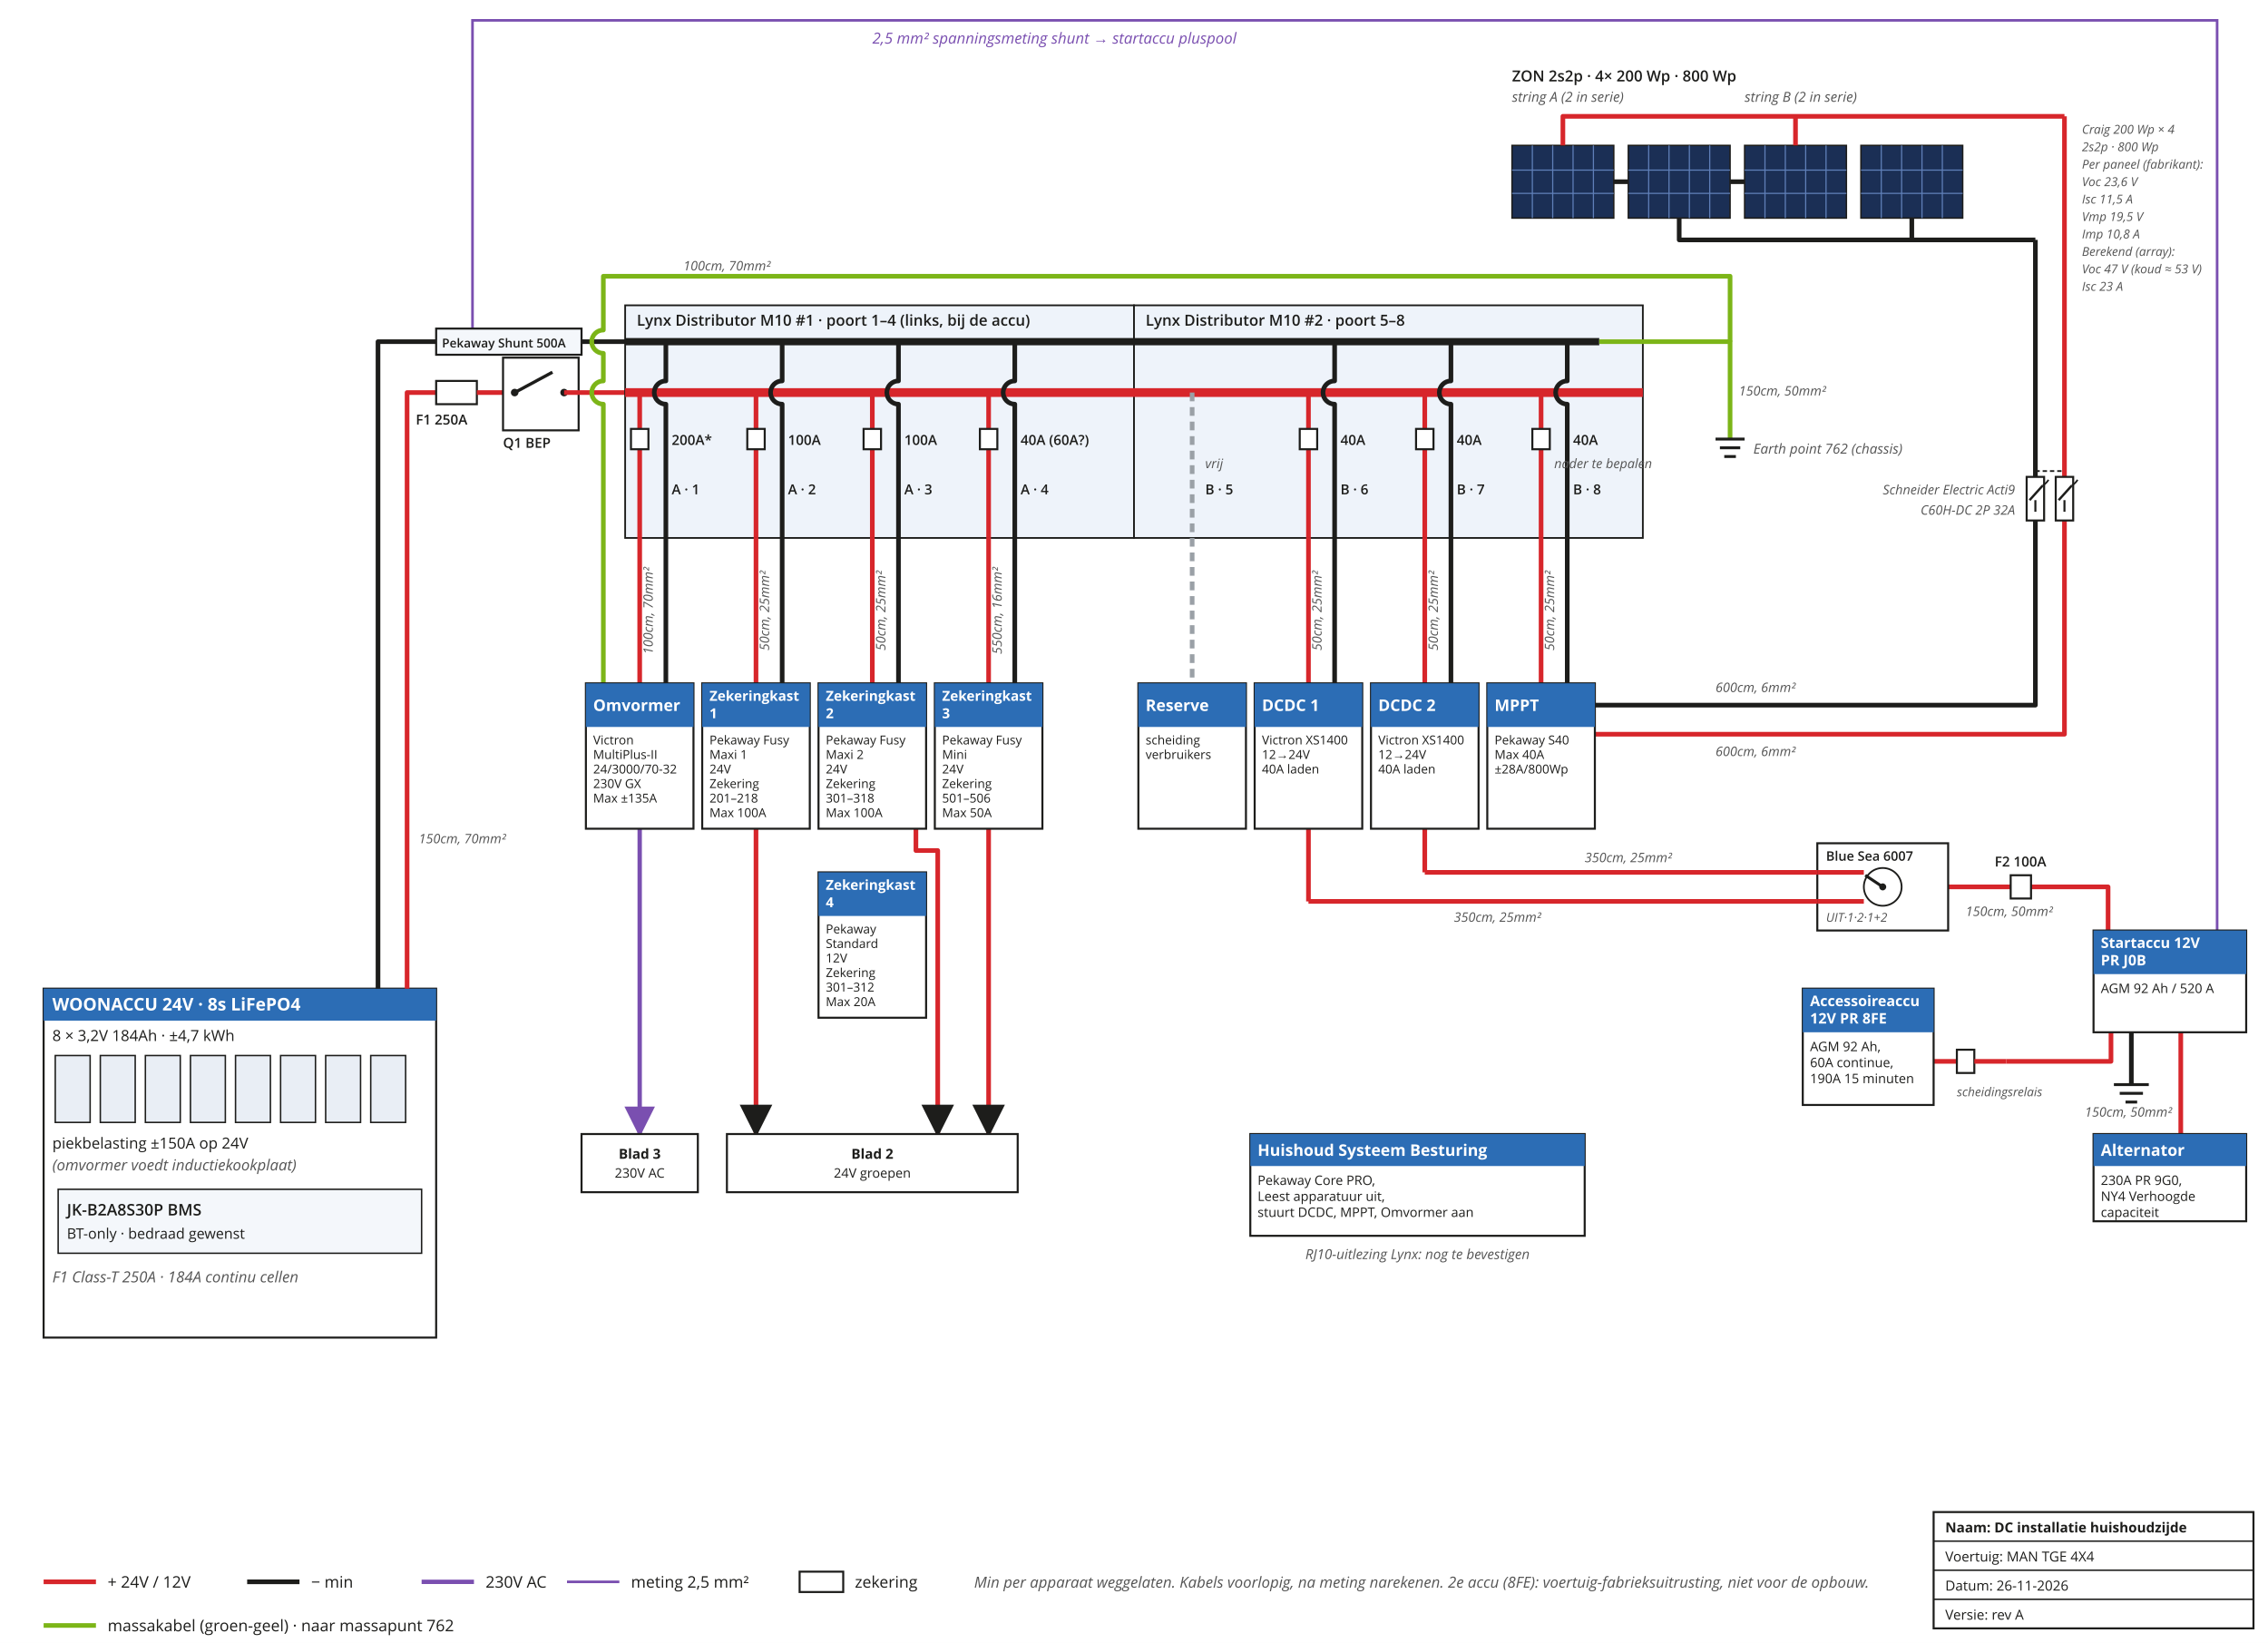
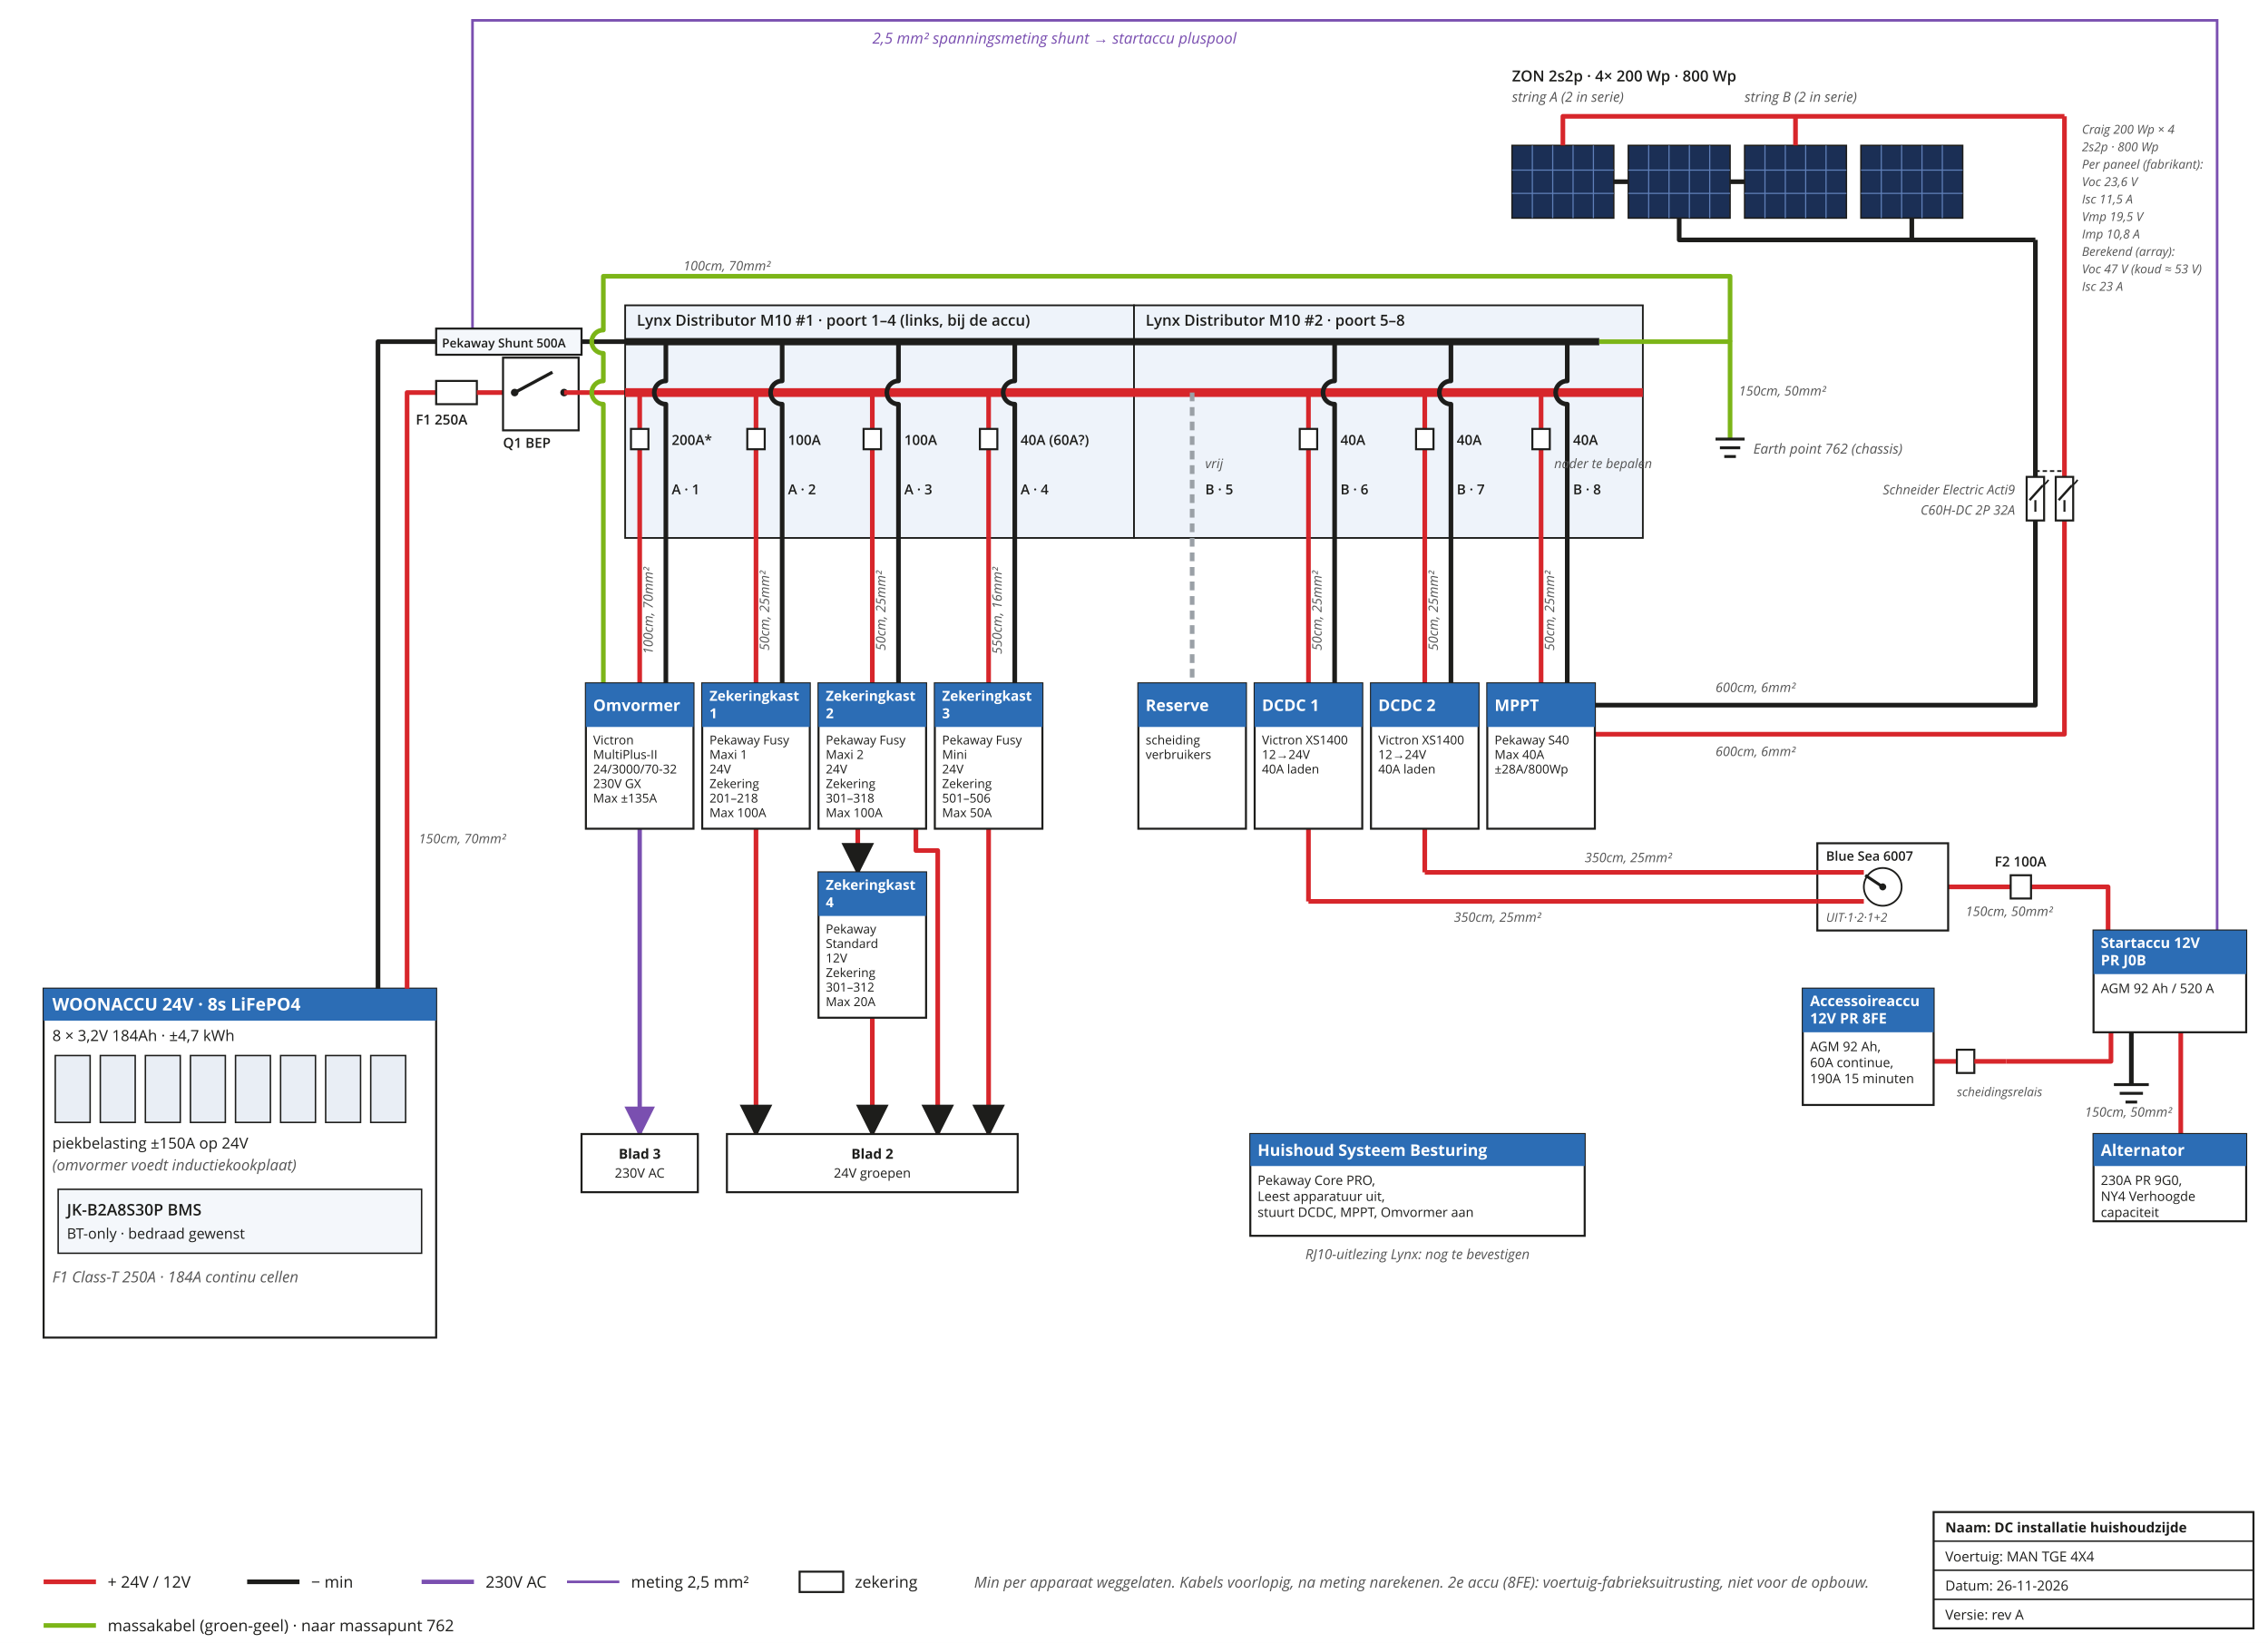
<svg xmlns="http://www.w3.org/2000/svg" viewBox="0 0 1560 1130" role="img" aria-label="Blad 1 energie en laden: woonaccu links onder, Lynx A en B midden met poorten 1 tot 8, zon 2s2p rechtsboven, 12V voertuigdelen rechts.">
  <rect width="100%" height="100%" fill="#fff" />
  <defs>
    <style>.p{stroke:#d7262b;stroke-width:3.2;fill:none;stroke-linejoin:round}
.n{stroke:#1d1d1b;stroke-width:3.2;fill:none;stroke-linejoin:round}
.ac{stroke:#7a4fb0;stroke-width:3;fill:none}
.box{fill:#fff;stroke:#1d1d1b;stroke-width:1.4}
.hd{fill:#2c6db5}
.ht{fill:#fff;font:700 12px 'Open Sans',Arial,sans-serif}
.bt{fill:#1d1d1b;font:400 11px 'Open Sans',Arial,sans-serif}
.lb{fill:#1d1d1b;font:600 11px 'Open Sans',Arial,sans-serif}
.cb{fill:#555;font:italic 400 10.5px 'Open Sans',Arial,sans-serif}
.fz{fill:#fff;stroke:#1d1d1b;stroke-width:1.4}
.fr{fill:#eef3fa;stroke:#1d1d1b;stroke-width:1.2}
.pv{fill:#1b2f55;stroke:#1d1d1b}
</style>
    <marker id="ar" viewBox="0 0 10 10" refX="9" refY="5" markerWidth="7" markerHeight="7" orient="auto-start-reverse">
      <path d="M0 0L10 5L0 10z" fill="#1d1d1b" />
    </marker>
    <marker id="arp" viewBox="0 0 10 10" refX="9" refY="5" markerWidth="7" markerHeight="7" orient="auto-start-reverse">
      <path d="M0 0L10 5L0 10z" fill="#7a4fb0" />
    </marker>
    <g id="pvp">
      <rect width="70" height="50" class="pv" />
      <path d="M0 17H70M0 33H70M14 0V50M28 0V50M42 0V50M56 0V50" stroke="#5f7fb8" stroke-width=".8" />
    </g>
  </defs>
  <g transform="translate(0,40)">
    <use href="#pvp" x="1040" y="60" />
    <use href="#pvp" x="1120" y="60" />
    <use href="#pvp" x="1200" y="60" />
    <use href="#pvp" x="1280" y="60" />
    <path d="M1110 85H1120" class="n" />
    <path d="M1190 85H1200" class="n" />
    <path d="M1075 60V40H1420" class="p" />
    <path d="M1155 110V125H1400" class="n" />
    <path d="M1235 60V40" class="p" />
    <path d="M1315 110V125" class="n" />
    <text x="1432" y="52" class="cb" style="font-size:8.5px">Craig 200 Wp × 4</text>
    <text x="1432" y="64" class="cb" style="font-size:8.5px">2s2p · 800 Wp</text>
    <text x="1432" y="76" class="cb" style="font-size:8.5px">Per paneel (fabrikant):</text>
    <text x="1432" y="88" class="cb" style="font-size:8.5px">Voc 23,6 V</text>
    <text x="1432" y="100" class="cb" style="font-size:8.5px">Isc 11,5 A</text>
    <text x="1432" y="112" class="cb" style="font-size:8.5px">Vmp 19,5 V</text>
    <text x="1432" y="124" class="cb" style="font-size:8.5px">Imp 10,8 A</text>
    <text x="1432" y="136" class="cb" style="font-size:8.5px">Berekend (array):</text>
    <text x="1432" y="148" class="cb" style="font-size:8.5px">Voc 47 V (koud ≈ 53 V)</text>
    <text x="1432" y="160" class="cb" style="font-size:8.5px">Isc 23 A</text>
    <text x="1040" y="30" class="cb" style="font-size:9.5px">string A (2 in serie)</text>
    <text x="1200" y="30" class="cb" style="font-size:9.5px">string B (2 in serie)</text>
    <text x="1040" y="16" class="lb" style="font-size:10.5px">ZON 2s2p · 4× 200 Wp · 800 Wp</text>
    <path d="M1420 40V465H1097" class="p" />
    <text x="1180" y="480" class="cb" style="font-size:9px">600cm, 6mm²</text>
    <path d="M1400 125V445H1097" class="n" />
    <text x="1180" y="436" class="cb" style="font-size:9px">600cm, 6mm²</text>
    <path d="M1400 284H1420" stroke="#1d1d1b" stroke-width="1.2" stroke-dasharray="3 2" />
    <rect x="1394" y="288" width="12" height="30" fill="#fff" stroke="#1d1d1b" stroke-width="1.4" />
    <path d="M1400 312V304" stroke="#1d1d1b" stroke-width="1.4" />
    <path d="M1396 304L1405 294" stroke="#1d1d1b" stroke-width="1.6" />
    <path d="M1405 294Q1408 292 1409 290" stroke="#1d1d1b" stroke-width="1.2" fill="none" />
    <rect x="1414" y="288" width="12" height="30" fill="#fff" stroke="#1d1d1b" stroke-width="1.4" />
    <path d="M1420 312V304" stroke="#1d1d1b" stroke-width="1.4" />
    <path d="M1416 304L1425 294" stroke="#1d1d1b" stroke-width="1.6" />
    <path d="M1425 294Q1428 292 1429 290" stroke="#1d1d1b" stroke-width="1.2" fill="none" />
    <text x="1386" y="300" class="cb" style="font-size:9px" text-anchor="end">Schneider Electric Acti9</text>
    <text x="1386" y="314" class="cb" style="font-size:9px" text-anchor="end">C60H-DC 2P 32A</text>
    <path d="M325 187V-26H1525V600" stroke="#7a4fb0" stroke-width="1.8" fill="none" />
    <text x="600" y="-10" class="cb" style="fill:#7a4fb0">2,5 mm² spanningsmeting shunt → startaccu pluspool</text>
    <rect x="30" y="640" width="270" height="240" class="box" />
    <rect x="30" y="640" width="270" height="22" class="hd" />
    <text x="36" y="655" class="ht">WOONACCU 24V · 8s LiFePO4</text>
    <text x="36" y="676" class="bt" style="font-size:10.5px">8 × 3,2V 184Ah · ±4,7 kWh</text>
    <rect x="38" y="686" width="24" height="46" fill="#e9eef5" stroke="#1d1d1b" />
    <rect x="69" y="686" width="24" height="46" fill="#e9eef5" stroke="#1d1d1b" />
    <rect x="100" y="686" width="24" height="46" fill="#e9eef5" stroke="#1d1d1b" />
    <rect x="131" y="686" width="24" height="46" fill="#e9eef5" stroke="#1d1d1b" />
    <rect x="162" y="686" width="24" height="46" fill="#e9eef5" stroke="#1d1d1b" />
    <rect x="193" y="686" width="24" height="46" fill="#e9eef5" stroke="#1d1d1b" />
    <rect x="224" y="686" width="24" height="46" fill="#e9eef5" stroke="#1d1d1b" />
    <rect x="255" y="686" width="24" height="46" fill="#e9eef5" stroke="#1d1d1b" />
    <text x="36" y="750" class="bt" style="font-size:10.5px">piekbelasting ±150A op 24V</text>
    <text x="36" y="765" class="cb">(omvormer voedt inductiekookplaat)</text>
    <rect x="40" y="778" width="250" height="44" fill="#f4f7fb" stroke="#1d1d1b" />
    <text x="46" y="796" class="lb">JK-B2A8S30P BMS</text>
    <text x="46" y="812" class="bt" style="font-size:10px">BT-only · bedraad gewenst</text>
    <text x="36" y="842" class="cb">F1 Class-T 250A · 184A continu cellen</text>
    <path d="M260 640V195H300" class="n" />
    <path d="M280 640V230H300" class="p" />
    <text x="288" y="540" class="cb" style="font-size:9px">150cm, 70mm²</text>
    <path d="M400 195H430" class="n" />
    <rect x="300" y="186" width="100" height="18" class="box" style="fill:#f4f7fb" />
    <text x="304" y="199" class="lb" style="font-size:8.5px">Pekaway Shunt 500A</text>
    <rect x="300" y="222" width="28" height="16" class="fz" />
    <text x="286" y="252" class="lb" style="font-size:9.5px">F1 250A</text>
    <path d="M328 230H346" class="p" />
    <rect x="346" y="206" width="52" height="50" fill="none" stroke="#1d1d1b" stroke-width="1.4" />
    <circle cx="354" cy="230" r="2.6" fill="#1d1d1b" />
    <circle cx="388" cy="230" r="2.6" fill="#1d1d1b" />
    <path d="M354 230L380 216" stroke="#1d1d1b" stroke-width="2.2" />
    <path d="M388 230H430" class="p" />
    <text x="346" y="268" class="lb" style="font-size:9.5px">Q1 BEP</text>
    <rect x="430" y="170" width="350" height="160" class="fr" />
    <text x="438" y="184" class="lb" style="font-size:10.5px">Lynx Distributor M10 #1 · poort 1–4 (links, bij de accu)</text>
    <rect x="780" y="170" width="350" height="160" class="fr" />
    <text x="788" y="184" class="lb" style="font-size:10.5px">Lynx Distributor M10 #2 · poort 5–8</text>
    <path d="M430 195H1100" class="n" style="stroke-width:5" />
    <path d="M430 230H1130" class="p" style="stroke-width:6" />
    <path d="M1100 195H1190V262" style="stroke:#7CB518;stroke-width:3.2;fill:none;stroke-linejoin:round" />
    <text x="1196" y="232" class="cb" style="font-size:9px">150cm, 50mm²</text>
    <path d="M1180 262H1200M1183 268H1197M1186 274H1194" stroke="#1d1d1b" stroke-width="2" />
    <text x="1206" y="272" class="cb" style="font-size:9.5px">Earth point 762 (chassis)</text>
    <path d="M458 430V238a8 8 0 0 1 0-16V195" class="n" />
    <path d="M538 430V238a8 8 0 0 1 0-16V195" class="n" />
    <path d="M618 430V238a8 8 0 0 1 0-16V195" class="n" />
    <path d="M698 430V238a8 8 0 0 1 0-16V195" class="n" />
    <path d="M918 430V238a8 8 0 0 1 0-16V195" class="n" />
    <path d="M998 430V238a8 8 0 0 1 0-16V195" class="n" />
    <path d="M1078 430V238a8 8 0 0 1 0-16V195" class="n" />
    <path d="M415 430V238a8 8 0 0 1 0-16V203a8 8 0 0 1 0-16V150H1190V195" style="stroke:#7CB518;stroke-width:3.2;fill:none;stroke-linejoin:round" />
    <text x="470" y="146" class="cb" style="font-size:9px">100cm, 70mm²</text>
    <path d="M440 230V330" class="p" />
    <rect x="434" y="255" width="12" height="14" class="fz" />
    <text x="462" y="266" class="lb" style="font-size:9.5px">200A*</text>
    <text x="462" y="300" class="lb" style="font-size:9.5px">A · 1</text>
    <path d="M440 330V430" class="p" />
    <path d="M520 230V330" class="p" />
    <rect x="514" y="255" width="12" height="14" class="fz" />
    <text x="542" y="266" class="lb" style="font-size:9.5px">100A</text>
    <text x="542" y="300" class="lb" style="font-size:9.5px">A · 2</text>
    <path d="M520 330V430" class="p" />
    <path d="M600 230V330" class="p" />
    <rect x="594" y="255" width="12" height="14" class="fz" />
    <text x="622" y="266" class="lb" style="font-size:9.5px">100A</text>
    <text x="622" y="300" class="lb" style="font-size:9.5px">A · 3</text>
    <path d="M600 330V430" class="p" />
    <path d="M680 230V330" class="p" />
    <rect x="674" y="255" width="12" height="14" class="fz" />
    <text x="702" y="266" class="lb" style="font-size:9.5px">40A (60A?)</text>
    <text x="702" y="300" class="lb" style="font-size:9.5px">A · 4</text>
    <path d="M680 330V430" class="p" />
    <path d="M820 230V330" class="p" style="stroke:#9aa0a6;stroke-dasharray:6 4" />
    <text x="829" y="282" class="cb" style="font-size:9px">vrij</text>
    <text x="829" y="300" class="lb" style="font-size:9.5px">B · 5</text>
    <path d="M820 330V430" class="p" style="stroke:#9aa0a6;stroke-dasharray:6 4" />
    <path d="M900 230V330" class="p" />
    <rect x="894" y="255" width="12" height="14" class="fz" />
    <text x="922" y="266" class="lb" style="font-size:9.5px">40A</text>
    <text x="922" y="300" class="lb" style="font-size:9.5px">B · 6</text>
    <path d="M900 330V430" class="p" />
    <path d="M980 230V330" class="p" />
    <rect x="974" y="255" width="12" height="14" class="fz" />
    <text x="1002" y="266" class="lb" style="font-size:9.5px">40A</text>
    <text x="1002" y="300" class="lb" style="font-size:9.5px">B · 7</text>
    <path d="M980 330V430" class="p" />
    <path d="M1060 230V330" class="p" />
    <rect x="1054" y="255" width="12" height="14" class="fz" />
    <text x="1082" y="266" class="lb" style="font-size:9.5px">40A</text>
    <text x="1069" y="282" class="cb" style="font-size:9px">nader te bepalen</text>
    <text x="1082" y="300" class="lb" style="font-size:9.5px">B · 8</text>
    <path d="M1060 330V430" class="p" />
    <path d="M440 530V740" class="ac" marker-end="url(#arp)" />
    <path d="M520 530V740" class="p" marker-end="url(#ar)" />
    <path d="M630 530V545H645V740" class="p" marker-end="url(#ar)" />
+     <path d="M590 530V560" class="p" marker-end="url(#ar)" />
+     <path d="M600 660V740" class="p" marker-end="url(#ar)" />
    <path d="M680 530V740" class="p" marker-end="url(#ar)" />
    <path d="M1450 600V570H1340" class="p" />
    <rect x="1383" y="562" width="14" height="16" class="fz" />
    <text x="1372" y="556" class="lb" style="font-size:9.5px">F2 100A</text>
    <text x="1352" y="590" class="cb" style="font-size:9px">150cm, 50mm²</text>
    <rect x="1250" y="540" width="90" height="60" class="box" />
    <circle cx="1295" cy="570" r="13" fill="#fff" stroke="#1d1d1b" stroke-width="1.2" />
    <circle cx="1295" cy="570" r="2.4" fill="#1d1d1b" />
    <path d="M1295 570L1283 562" stroke="#1d1d1b" stroke-width="2" />
    <text x="1256" y="552" class="lb" style="font-size:9px">Blue Sea 6007</text>
    <text x="1256" y="594" class="cb" style="font-size:8.5px">UIT·1·2·1+2</text>
    <path d="M1250 560H1282" class="p" />
    <path d="M1250 580H1282" class="p" />
    <path d="M980 560V530" class="p" />
    <path d="M980 560H1250" class="p" />
    <path d="M900 580V530" class="p" />
    <path d="M900 580H1250" class="p" />
    <text x="1090" y="553" class="cb" style="font-size:9px">350cm, 25mm²</text>
    <text x="1000" y="594" class="cb" style="font-size:9px">350cm, 25mm²</text>
    <path d="M1330 690H1346" class="p" />
    <rect x="1346" y="682" width="12" height="16" class="fz" />
    <path d="M1358 690H1380" class="p" />
    <text x="1346" y="714" class="cb" style="font-size:8.5px">scheidingsrelais</text>
    <path d="M1380 690H1452V670" class="p" />
    <path d="M1466 670V706" class="n" />
    <path d="M1454 706H1478M1458 712H1474M1462 718H1470" stroke="#1d1d1b" stroke-width="2" />
    <path d="M1500 740V670" class="p" />
    <text x="1494" y="728" text-anchor="end" class="cb" style="font-size:9px">150cm, 50mm²</text>
    <text x="975" y="826" class="cb" text-anchor="middle" style="font-size:9.5px">RJ10-uitlezing Lynx: nog te bevestigen</text>
    <g transform="translate(30,1040)">
      <path d="M0 8H36" class="p" />
      <text x="44" y="12" class="bt">+ 24V / 12V</text>
      <path d="M140 8H176" class="n" />
      <text x="184" y="12" class="bt">− min</text>
      <path d="M260 8H296" class="ac" />
      <text x="304" y="12" class="bt">230V AC</text>
      <path d="M360 8H396" stroke="#7a4fb0" stroke-width="1.8" />
      <text x="404" y="12" class="bt">meting 2,5 mm²</text>
      <rect x="520" y="1" width="30" height="14" class="fz" />
      <text x="558" y="12" class="bt">zekering</text>
      <path d="M0 38H36" style="stroke:#7CB518;stroke-width:3.2;fill:none;stroke-linejoin:round" />
      <text x="44" y="42" class="bt">massakabel (groen-geel) · naar massapunt 762</text>
      <text x="640" y="12" class="cb">Min per apparaat weggelaten. Kabels voorlopig, na meting narekenen. 2e accu (8FE): voertuig-fabrieksuitrusting, niet voor de opbouw.</text>
    </g>
    <rect x="403" y="430" width="74" height="100" class="box" />
    <rect x="403" y="430" width="74" height="30" class="hd" />
    <text x="408" y="449" class="ht" style="font-size:11px">Omvormer</text>
    <text x="408" y="472" class="bt" style="font-size:8.5px">Victron</text>
    <text x="408" y="482" class="bt" style="font-size:8.5px">MultiPlus-II</text>
    <text x="408" y="492" class="bt" style="font-size:8.5px">24/3000/70-32</text>
    <text x="408" y="502" class="bt" style="font-size:8.5px">230V GX</text>
    <text x="408" y="512" class="bt" style="font-size:8.5px">Max ±135A</text>
    <rect x="483" y="430" width="74" height="100" class="box" />
    <rect x="483" y="430" width="74" height="30" class="hd" />
    <text x="488" y="442" class="ht" style="font-size:9.5px">Zekeringkast</text>
    <text x="488" y="454" class="ht" style="font-size:9.5px">1</text>
    <text x="488" y="472" class="bt" style="font-size:8.5px">Pekaway Fusy</text>
    <text x="488" y="482" class="bt" style="font-size:8.5px">Maxi 1</text>
    <text x="488" y="492" class="bt" style="font-size:8.5px">24V</text>
    <text x="488" y="502" class="bt" style="font-size:8.5px">Zekering</text>
    <text x="488" y="512" class="bt" style="font-size:8.5px">201–218</text>
    <text x="488" y="522" class="bt" style="font-size:8.5px">Max 100A</text>
    <rect x="563" y="430" width="74" height="100" class="box" />
    <rect x="563" y="430" width="74" height="30" class="hd" />
    <text x="568" y="442" class="ht" style="font-size:9.5px">Zekeringkast</text>
    <text x="568" y="454" class="ht" style="font-size:9.5px">2</text>
    <text x="568" y="472" class="bt" style="font-size:8.5px">Pekaway Fusy</text>
    <text x="568" y="482" class="bt" style="font-size:8.5px">Maxi 2</text>
    <text x="568" y="492" class="bt" style="font-size:8.5px">24V</text>
    <text x="568" y="502" class="bt" style="font-size:8.5px">Zekering</text>
    <text x="568" y="512" class="bt" style="font-size:8.5px">301–318</text>
    <text x="568" y="522" class="bt" style="font-size:8.5px">Max 100A</text>
    <rect x="563" y="560" width="74" height="100" class="box" />
    <rect x="563" y="560" width="74" height="30" class="hd" />
    <text x="568" y="572" class="ht" style="font-size:9.5px">Zekeringkast</text>
    <text x="568" y="584" class="ht" style="font-size:9.5px">4</text>
    <text x="568" y="602" class="bt" style="font-size:8.5px">Pekaway</text>
    <text x="568" y="612" class="bt" style="font-size:8.5px">Standard</text>
    <text x="568" y="622" class="bt" style="font-size:8.5px">12V</text>
    <text x="568" y="632" class="bt" style="font-size:8.5px">Zekering</text>
    <text x="568" y="642" class="bt" style="font-size:8.5px">301–312</text>
    <text x="568" y="652" class="bt" style="font-size:8.5px">Max 20A</text>
    <rect x="643" y="430" width="74" height="100" class="box" />
    <rect x="643" y="430" width="74" height="30" class="hd" />
    <text x="648" y="442" class="ht" style="font-size:9.5px">Zekeringkast</text>
    <text x="648" y="454" class="ht" style="font-size:9.5px">3</text>
    <text x="648" y="472" class="bt" style="font-size:8.5px">Pekaway Fusy</text>
    <text x="648" y="482" class="bt" style="font-size:8.5px">Mini</text>
    <text x="648" y="492" class="bt" style="font-size:8.5px">24V</text>
    <text x="648" y="502" class="bt" style="font-size:8.5px">Zekering</text>
    <text x="648" y="512" class="bt" style="font-size:8.5px">501–506</text>
    <text x="648" y="522" class="bt" style="font-size:8.5px">Max 50A</text>
    <rect x="783" y="430" width="74" height="100" class="box" />
    <rect x="783" y="430" width="74" height="30" class="hd" />
    <text x="788" y="449" class="ht" style="font-size:11px">Reserve</text>
    <text x="788" y="472" class="bt" style="font-size:8.5px">scheiding</text>
    <text x="788" y="482" class="bt" style="font-size:8.5px">verbruikers</text>
    <rect x="863" y="430" width="74" height="100" class="box" />
    <rect x="863" y="430" width="74" height="30" class="hd" />
    <text x="868" y="449" class="ht" style="font-size:11px">DCDC 1</text>
    <text x="868" y="472" class="bt" style="font-size:8.5px">Victron XS1400</text>
    <text x="868" y="482" class="bt" style="font-size:8.5px">12→24V</text>
    <text x="868" y="492" class="bt" style="font-size:8.5px">40A laden</text>
    <rect x="943" y="430" width="74" height="100" class="box" />
    <rect x="943" y="430" width="74" height="30" class="hd" />
    <text x="948" y="449" class="ht" style="font-size:11px">DCDC 2</text>
    <text x="948" y="472" class="bt" style="font-size:8.5px">Victron XS1400</text>
    <text x="948" y="482" class="bt" style="font-size:8.5px">12→24V</text>
    <text x="948" y="492" class="bt" style="font-size:8.5px">40A laden</text>
    <rect x="1023" y="430" width="74" height="100" class="box" />
    <rect x="1023" y="430" width="74" height="30" class="hd" />
    <text x="1028" y="449" class="ht" style="font-size:11px">MPPT</text>
    <text x="1028" y="472" class="bt" style="font-size:8.5px">Pekaway S40</text>
    <text x="1028" y="482" class="bt" style="font-size:8.5px">Max 40A</text>
    <text x="1028" y="492" class="bt" style="font-size:8.5px">±28A/800Wp</text>
    <text transform="translate(449,380) rotate(-90)" text-anchor="middle" class="cb" style="font-size:9px">100cm, 70mm²</text>
    <text transform="translate(529,380) rotate(-90)" text-anchor="middle" class="cb" style="font-size:9px">50cm, 25mm²</text>
    <text transform="translate(609,380) rotate(-90)" text-anchor="middle" class="cb" style="font-size:9px">50cm, 25mm²</text>
    <text transform="translate(689,380) rotate(-90)" text-anchor="middle" class="cb" style="font-size:9px">550cm, 16mm²</text>
    <text transform="translate(909,380) rotate(-90)" text-anchor="middle" class="cb" style="font-size:9px">50cm, 25mm²</text>
    <text transform="translate(989,380) rotate(-90)" text-anchor="middle" class="cb" style="font-size:9px">50cm, 25mm²</text>
    <text transform="translate(1069,380) rotate(-90)" text-anchor="middle" class="cb" style="font-size:9px">50cm, 25mm²</text>
    <rect x="400" y="740" width="80" height="40" class="box" />
    <text x="440" y="757" text-anchor="middle" class="ht" style="font-size:9.5px;fill:#1d1d1b">Blad 3</text>
    <text x="440" y="770" text-anchor="middle" class="bt" style="font-size:9px">230V AC</text>
    <rect x="500" y="740" width="200" height="40" class="box" />
    <text x="600" y="757" text-anchor="middle" class="ht" style="font-size:9.5px;fill:#1d1d1b">Blad 2</text>
    <text x="600" y="770" text-anchor="middle" class="bt" style="font-size:9px">24V groepen</text>
    <rect x="1440" y="600" width="105" height="70" class="box" />
    <rect x="1440" y="600" width="105" height="30" class="hd" />
    <text x="1445" y="612" class="ht" style="font-size:10px">Startaccu 12V</text>
    <text x="1445" y="624" class="ht" style="font-size:10px">PR J0B</text>
    <text x="1445" y="643" class="bt" style="font-size:9px">AGM 92 Ah / 520 A</text>
    <rect x="1240" y="640" width="90" height="80" class="box" />
    <rect x="1240" y="640" width="90" height="30" class="hd" />
    <text x="1245" y="652" class="ht" style="font-size:10px">Accessoireaccu</text>
    <text x="1245" y="664" class="ht" style="font-size:10px">12V PR 8FE</text>
    <text x="1245" y="683" class="bt" style="font-size:9px">AGM 92 Ah,</text>
    <text x="1245" y="694" class="bt" style="font-size:9px">60A continue,</text>
    <text x="1245" y="705" class="bt" style="font-size:9px">190A 15 minuten</text>
    <rect x="1440" y="740" width="105" height="60" class="box" />
    <rect x="1440" y="740" width="105" height="22" class="hd" />
    <text x="1445" y="755" class="ht" style="font-size:11px">Alternator</text>
    <text x="1445" y="775" class="bt" style="font-size:9px">230A PR 9G0,</text>
    <text x="1445" y="786" class="bt" style="font-size:9px">NY4 Verhoogde</text>
    <text x="1445" y="797" class="bt" style="font-size:9px">capaciteit</text>
    <rect x="860" y="740" width="230" height="70" class="box" />
    <rect x="860" y="740" width="230" height="22" class="hd" />
    <text x="865" y="755" class="ht" style="font-size:11px">Huishoud Systeem Besturing</text>
    <text x="865" y="775" class="bt" style="font-size:9px">Pekaway Core PRO,</text>
    <text x="865" y="786" class="bt" style="font-size:9px">Leest apparatuur uit,</text>
    <text x="865" y="797" class="bt" style="font-size:9px">stuurt DCDC, MPPT, Omvormer aan</text>
  </g>
  <g font-family="Open Sans,Arial,sans-serif">
    <rect x="1330" y="1040" width="220" height="80" fill="#fff" stroke="#1d1d1b" stroke-width="1.4" />
    <path d="M1330 1060H1550M1330 1080H1550M1330 1100H1550" stroke="#1d1d1b" stroke-width="1" />
    <text x="1338" y="1054" font-size="9.5" font-weight="700" fill="#1d1d1b">Naam: DC installatie huishoudzijde</text>
    <text x="1338" y="1074" font-size="9.5" fill="#1d1d1b">Voertuig: MAN TGE 4X4</text>
    <text x="1338" y="1094" font-size="9.5" fill="#1d1d1b">Datum: 26-11-2026</text>
    <text x="1338" y="1114" font-size="9.5" fill="#1d1d1b">Versie: rev A</text>
  </g>
</svg>
